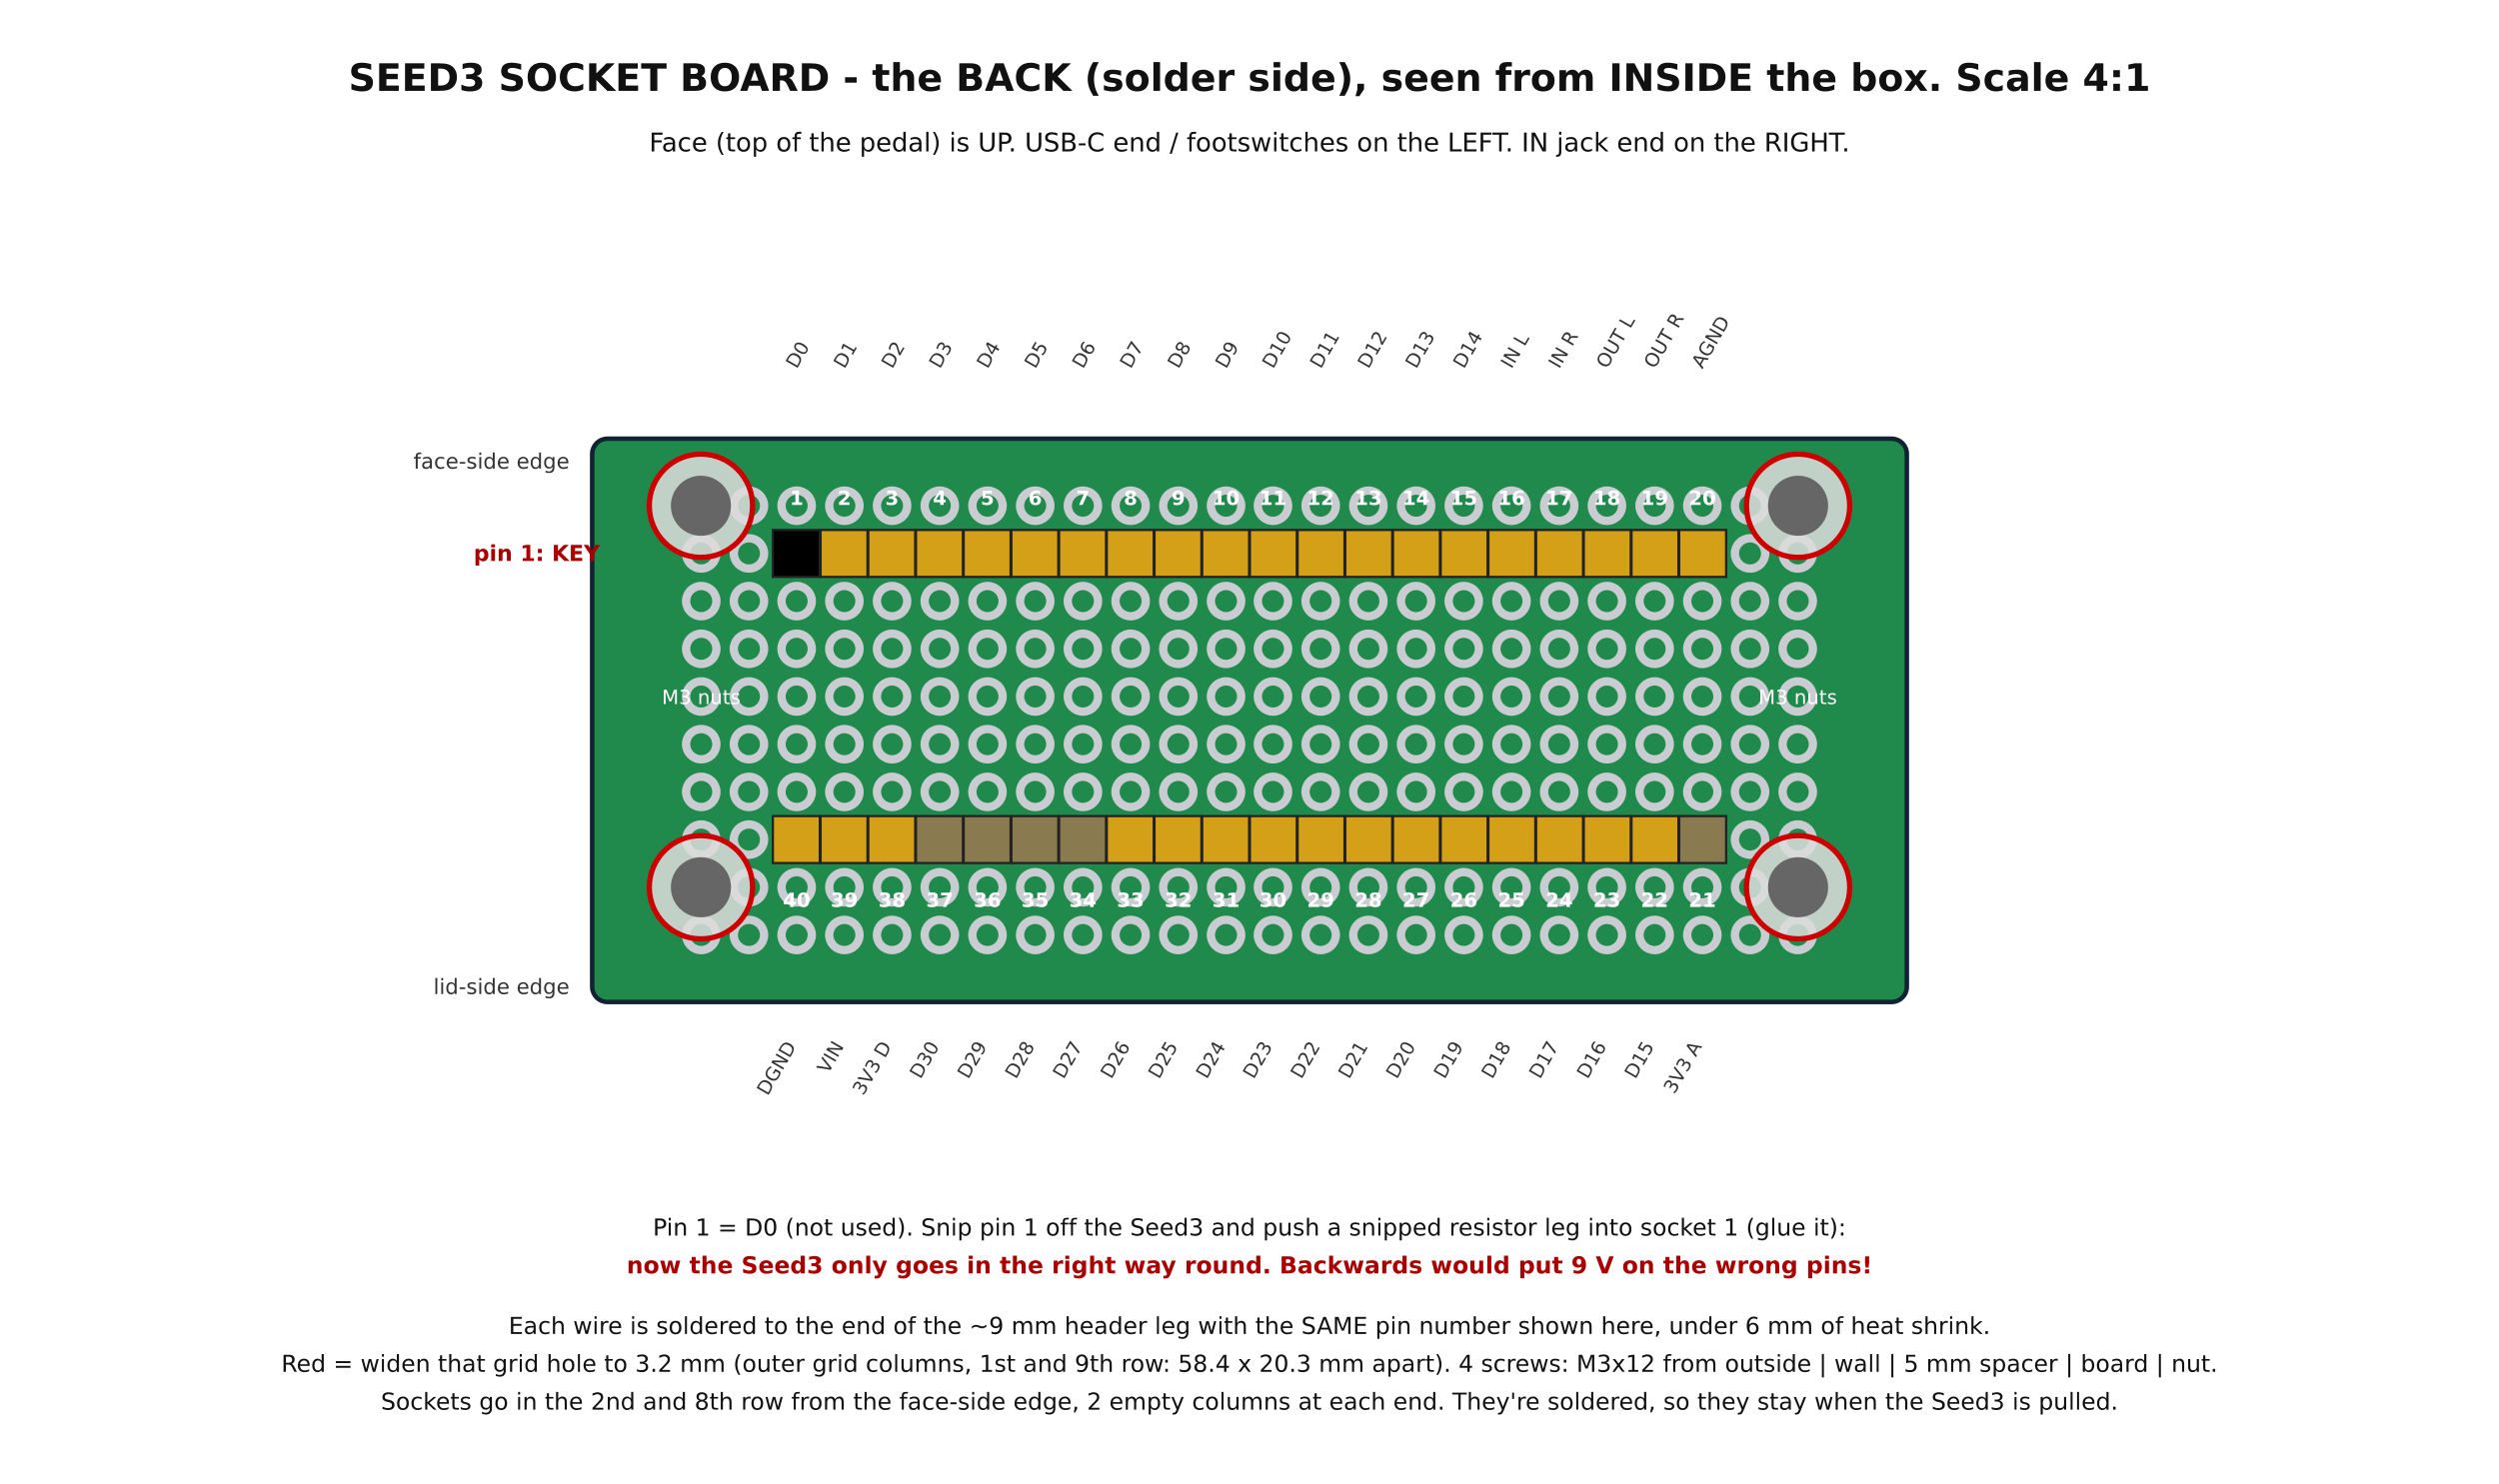
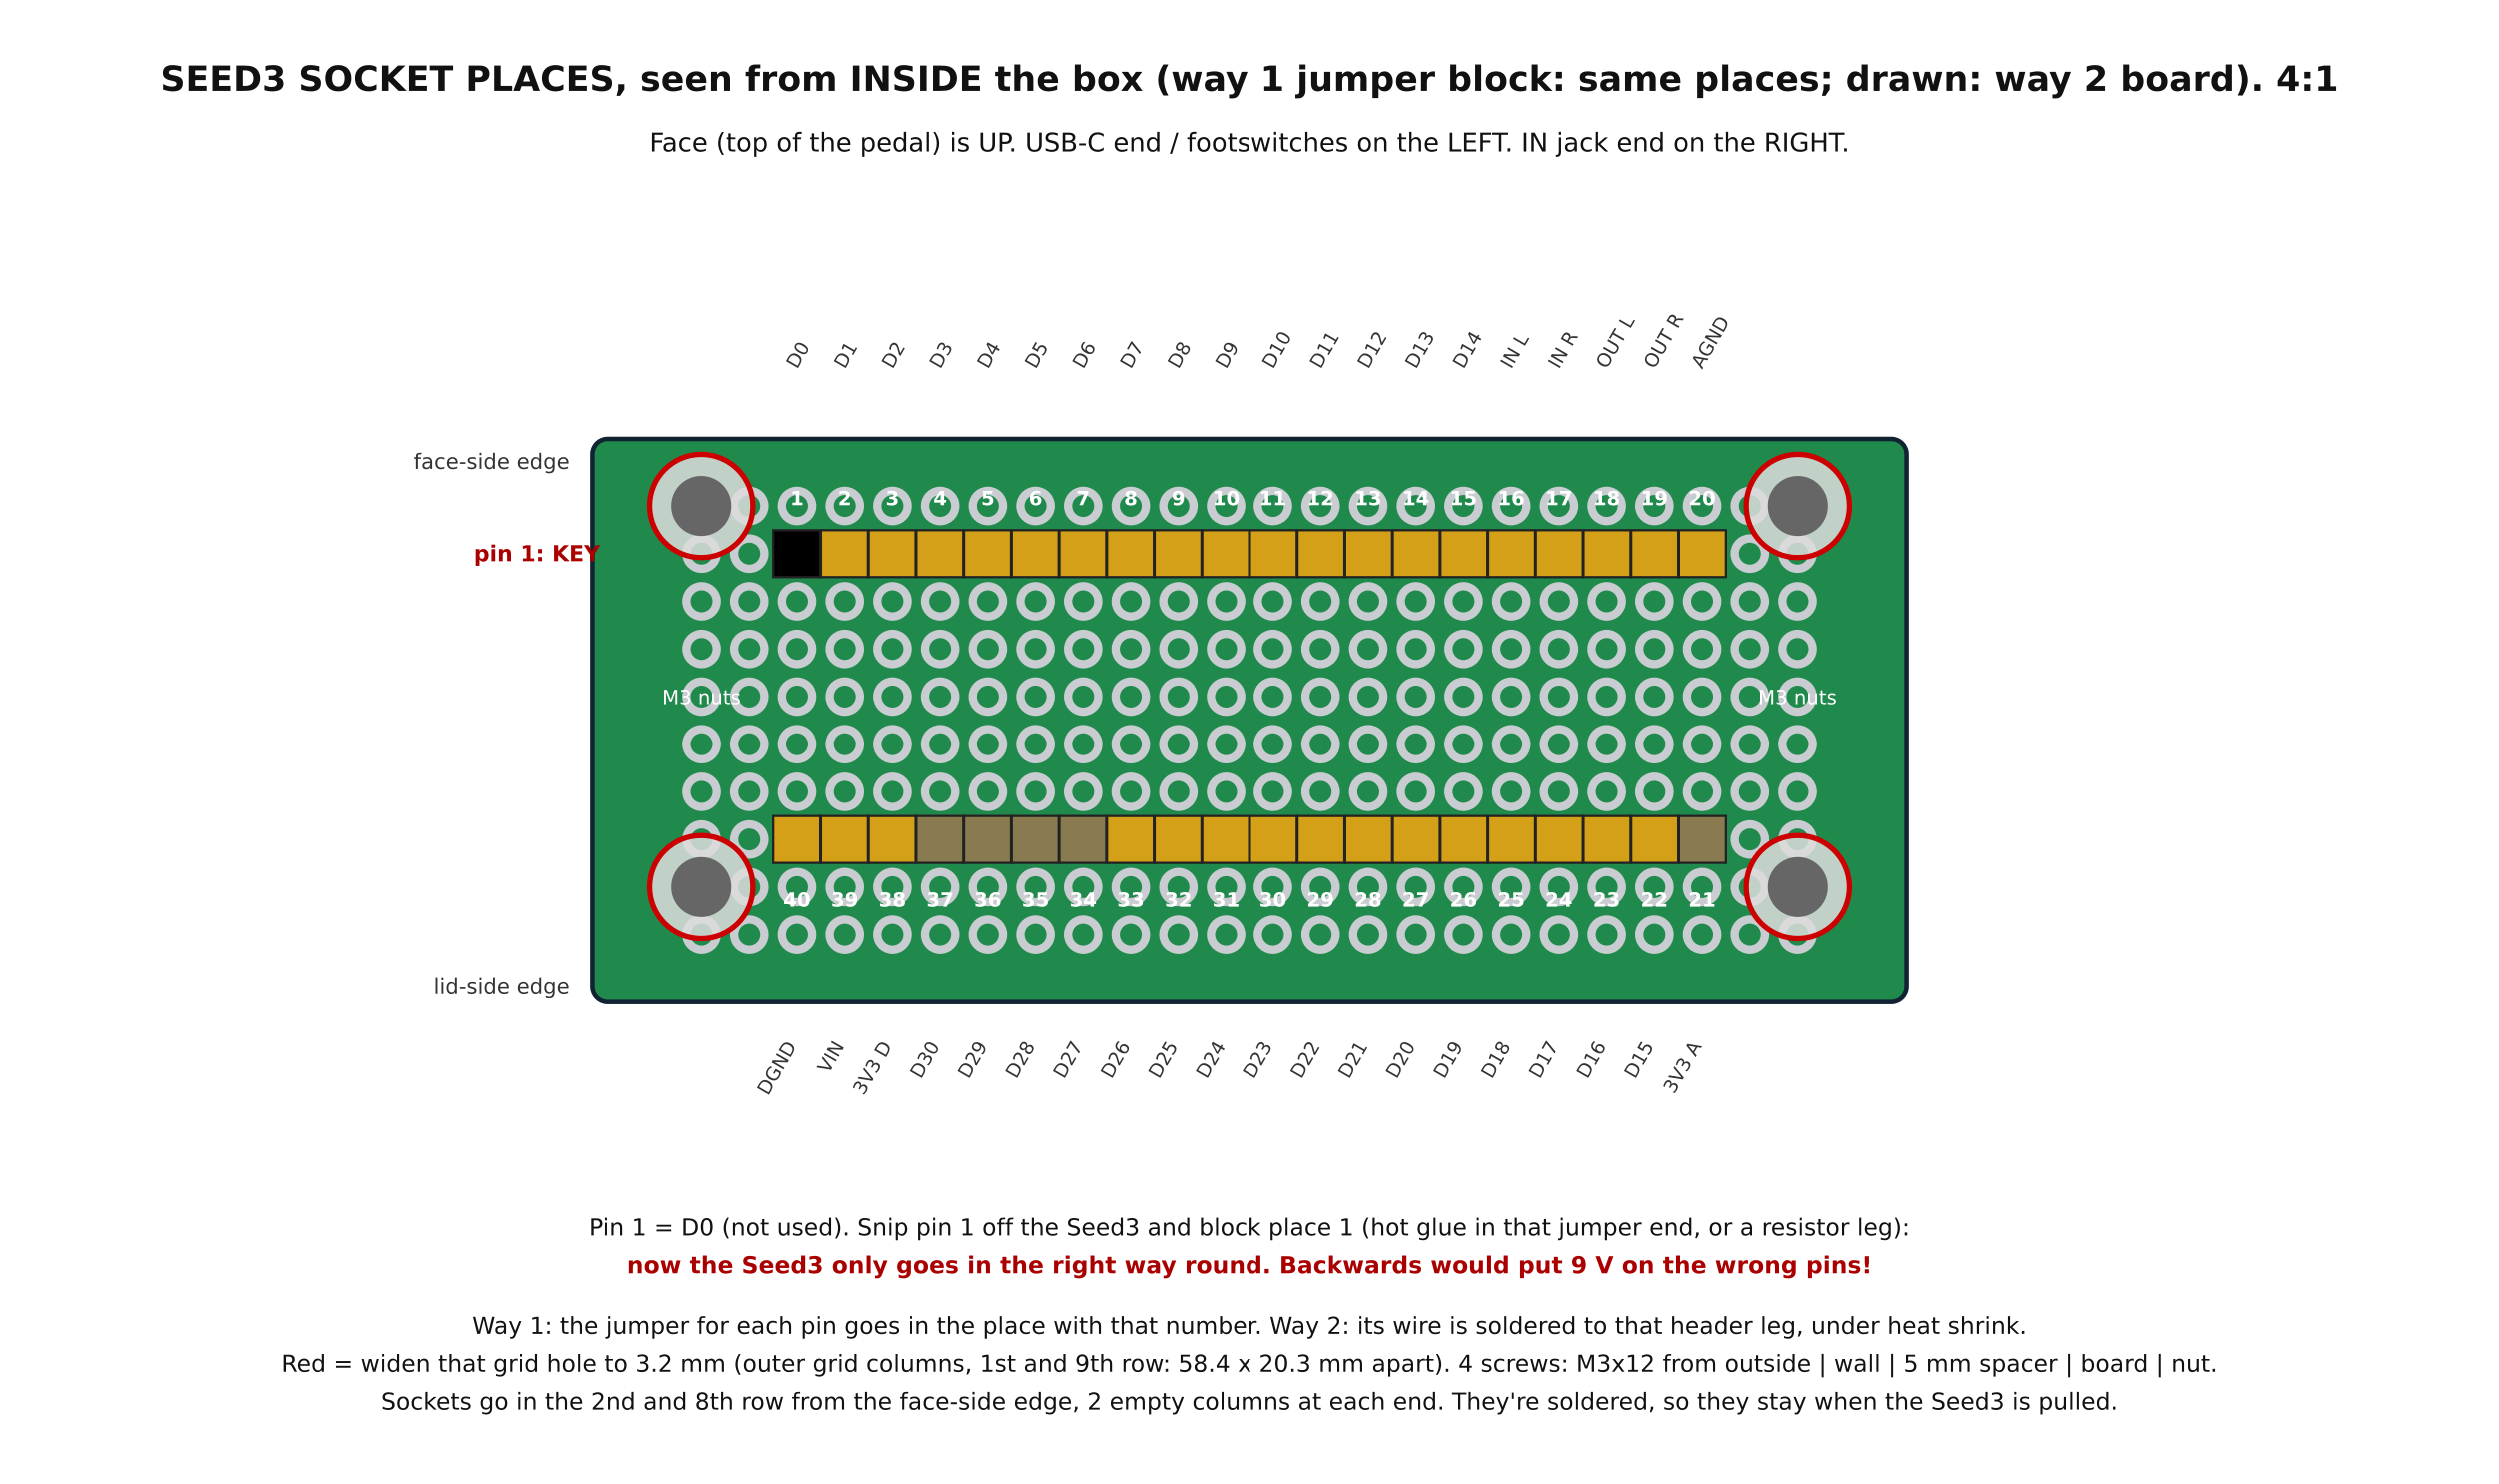
<svg xmlns="http://www.w3.org/2000/svg" width="330mm" height="196mm" viewBox="0 0 330 196">
  <rect width="330" height="196" fill="#fff" />
-   <text x="165.0" y="12.0" font-family="DejaVu Sans, sans-serif" font-size="5" text-anchor="middle" fill="#111" font-weight="bold">SEED3 SOCKET BOARD - the BACK (solder side), seen from INSIDE the box. Scale 4:1</text>
+   <text x="165.0" y="12.0" font-family="DejaVu Sans, sans-serif" font-size="4.6" text-anchor="middle" fill="#111" font-weight="bold">SEED3 SOCKET PLACES, seen from INSIDE the box (way 1 jumper block: same places; drawn: way 2 board). 4:1</text>
  <text x="165.0" y="20.0" font-family="DejaVu Sans, sans-serif" font-size="3.4" text-anchor="middle" fill="#111" font-weight="normal">Face (top of the pedal) is UP. USB-C end / footswitches on the LEFT. IN jack end on the RIGHT.</text>
  <rect x="78.2" y="57.95" width="173.6" height="74.4" rx="2" fill="#1f8a4c" stroke="#123" stroke-width="0.6" />
  <circle cx="92.6" cy="66.8" r="2.0" fill="none" stroke="#c9ccd0" stroke-width="1.1" />
  <circle cx="92.6" cy="73.1" r="2.0" fill="none" stroke="#c9ccd0" stroke-width="1.1" />
  <circle cx="92.6" cy="79.4" r="2.0" fill="none" stroke="#c9ccd0" stroke-width="1.1" />
  <circle cx="92.6" cy="85.7" r="2.0" fill="none" stroke="#c9ccd0" stroke-width="1.1" />
  <circle cx="92.6" cy="92.0" r="2.0" fill="none" stroke="#c9ccd0" stroke-width="1.1" />
  <circle cx="92.6" cy="98.3" r="2.0" fill="none" stroke="#c9ccd0" stroke-width="1.1" />
  <circle cx="92.6" cy="104.6" r="2.0" fill="none" stroke="#c9ccd0" stroke-width="1.1" />
  <circle cx="92.6" cy="110.9" r="2.0" fill="none" stroke="#c9ccd0" stroke-width="1.1" />
  <circle cx="92.6" cy="117.2" r="2.0" fill="none" stroke="#c9ccd0" stroke-width="1.1" />
  <circle cx="92.6" cy="123.5" r="2.0" fill="none" stroke="#c9ccd0" stroke-width="1.1" />
  <circle cx="98.9" cy="66.8" r="2.0" fill="none" stroke="#c9ccd0" stroke-width="1.1" />
  <circle cx="98.9" cy="73.1" r="2.0" fill="none" stroke="#c9ccd0" stroke-width="1.1" />
  <circle cx="98.9" cy="79.4" r="2.0" fill="none" stroke="#c9ccd0" stroke-width="1.1" />
  <circle cx="98.9" cy="85.7" r="2.0" fill="none" stroke="#c9ccd0" stroke-width="1.1" />
  <circle cx="98.9" cy="92.0" r="2.0" fill="none" stroke="#c9ccd0" stroke-width="1.1" />
  <circle cx="98.9" cy="98.3" r="2.0" fill="none" stroke="#c9ccd0" stroke-width="1.1" />
  <circle cx="98.9" cy="104.6" r="2.0" fill="none" stroke="#c9ccd0" stroke-width="1.1" />
  <circle cx="98.9" cy="110.9" r="2.0" fill="none" stroke="#c9ccd0" stroke-width="1.1" />
  <circle cx="98.9" cy="117.2" r="2.0" fill="none" stroke="#c9ccd0" stroke-width="1.1" />
  <circle cx="98.9" cy="123.5" r="2.0" fill="none" stroke="#c9ccd0" stroke-width="1.1" />
  <circle cx="105.2" cy="66.8" r="2.0" fill="none" stroke="#c9ccd0" stroke-width="1.1" />
  <circle cx="105.2" cy="73.1" r="2.0" fill="none" stroke="#c9ccd0" stroke-width="1.1" />
  <circle cx="105.2" cy="79.4" r="2.0" fill="none" stroke="#c9ccd0" stroke-width="1.1" />
  <circle cx="105.2" cy="85.7" r="2.0" fill="none" stroke="#c9ccd0" stroke-width="1.1" />
  <circle cx="105.2" cy="92.0" r="2.0" fill="none" stroke="#c9ccd0" stroke-width="1.1" />
  <circle cx="105.2" cy="98.3" r="2.0" fill="none" stroke="#c9ccd0" stroke-width="1.1" />
  <circle cx="105.2" cy="104.6" r="2.0" fill="none" stroke="#c9ccd0" stroke-width="1.1" />
  <circle cx="105.2" cy="110.9" r="2.0" fill="none" stroke="#c9ccd0" stroke-width="1.1" />
  <circle cx="105.2" cy="117.2" r="2.0" fill="none" stroke="#c9ccd0" stroke-width="1.1" />
  <circle cx="105.2" cy="123.5" r="2.0" fill="none" stroke="#c9ccd0" stroke-width="1.1" />
  <circle cx="111.5" cy="66.8" r="2.0" fill="none" stroke="#c9ccd0" stroke-width="1.1" />
  <circle cx="111.5" cy="73.1" r="2.0" fill="none" stroke="#c9ccd0" stroke-width="1.1" />
  <circle cx="111.5" cy="79.4" r="2.0" fill="none" stroke="#c9ccd0" stroke-width="1.1" />
  <circle cx="111.5" cy="85.7" r="2.0" fill="none" stroke="#c9ccd0" stroke-width="1.1" />
  <circle cx="111.5" cy="92.0" r="2.0" fill="none" stroke="#c9ccd0" stroke-width="1.1" />
  <circle cx="111.5" cy="98.3" r="2.0" fill="none" stroke="#c9ccd0" stroke-width="1.1" />
  <circle cx="111.5" cy="104.6" r="2.0" fill="none" stroke="#c9ccd0" stroke-width="1.1" />
  <circle cx="111.5" cy="110.9" r="2.0" fill="none" stroke="#c9ccd0" stroke-width="1.1" />
  <circle cx="111.5" cy="117.2" r="2.0" fill="none" stroke="#c9ccd0" stroke-width="1.1" />
  <circle cx="111.5" cy="123.5" r="2.0" fill="none" stroke="#c9ccd0" stroke-width="1.1" />
  <circle cx="117.8" cy="66.8" r="2.0" fill="none" stroke="#c9ccd0" stroke-width="1.1" />
  <circle cx="117.8" cy="73.1" r="2.0" fill="none" stroke="#c9ccd0" stroke-width="1.1" />
  <circle cx="117.8" cy="79.4" r="2.0" fill="none" stroke="#c9ccd0" stroke-width="1.1" />
  <circle cx="117.8" cy="85.7" r="2.0" fill="none" stroke="#c9ccd0" stroke-width="1.1" />
  <circle cx="117.8" cy="92.0" r="2.0" fill="none" stroke="#c9ccd0" stroke-width="1.1" />
  <circle cx="117.8" cy="98.3" r="2.0" fill="none" stroke="#c9ccd0" stroke-width="1.1" />
  <circle cx="117.8" cy="104.6" r="2.0" fill="none" stroke="#c9ccd0" stroke-width="1.1" />
  <circle cx="117.8" cy="110.9" r="2.0" fill="none" stroke="#c9ccd0" stroke-width="1.1" />
  <circle cx="117.8" cy="117.2" r="2.0" fill="none" stroke="#c9ccd0" stroke-width="1.1" />
  <circle cx="117.8" cy="123.5" r="2.0" fill="none" stroke="#c9ccd0" stroke-width="1.1" />
  <circle cx="124.1" cy="66.8" r="2.0" fill="none" stroke="#c9ccd0" stroke-width="1.1" />
  <circle cx="124.1" cy="73.1" r="2.0" fill="none" stroke="#c9ccd0" stroke-width="1.1" />
  <circle cx="124.1" cy="79.4" r="2.0" fill="none" stroke="#c9ccd0" stroke-width="1.1" />
  <circle cx="124.1" cy="85.7" r="2.0" fill="none" stroke="#c9ccd0" stroke-width="1.1" />
  <circle cx="124.1" cy="92.0" r="2.0" fill="none" stroke="#c9ccd0" stroke-width="1.1" />
  <circle cx="124.1" cy="98.3" r="2.0" fill="none" stroke="#c9ccd0" stroke-width="1.1" />
  <circle cx="124.1" cy="104.6" r="2.0" fill="none" stroke="#c9ccd0" stroke-width="1.1" />
  <circle cx="124.1" cy="110.9" r="2.0" fill="none" stroke="#c9ccd0" stroke-width="1.1" />
  <circle cx="124.1" cy="117.2" r="2.0" fill="none" stroke="#c9ccd0" stroke-width="1.1" />
  <circle cx="124.1" cy="123.5" r="2.0" fill="none" stroke="#c9ccd0" stroke-width="1.1" />
  <circle cx="130.4" cy="66.8" r="2.0" fill="none" stroke="#c9ccd0" stroke-width="1.1" />
  <circle cx="130.4" cy="73.1" r="2.0" fill="none" stroke="#c9ccd0" stroke-width="1.1" />
  <circle cx="130.4" cy="79.4" r="2.0" fill="none" stroke="#c9ccd0" stroke-width="1.1" />
  <circle cx="130.4" cy="85.7" r="2.0" fill="none" stroke="#c9ccd0" stroke-width="1.1" />
  <circle cx="130.4" cy="92.0" r="2.0" fill="none" stroke="#c9ccd0" stroke-width="1.1" />
  <circle cx="130.4" cy="98.3" r="2.0" fill="none" stroke="#c9ccd0" stroke-width="1.1" />
  <circle cx="130.4" cy="104.6" r="2.0" fill="none" stroke="#c9ccd0" stroke-width="1.1" />
  <circle cx="130.4" cy="110.9" r="2.0" fill="none" stroke="#c9ccd0" stroke-width="1.1" />
  <circle cx="130.4" cy="117.2" r="2.0" fill="none" stroke="#c9ccd0" stroke-width="1.1" />
  <circle cx="130.4" cy="123.5" r="2.0" fill="none" stroke="#c9ccd0" stroke-width="1.1" />
  <circle cx="136.7" cy="66.8" r="2.0" fill="none" stroke="#c9ccd0" stroke-width="1.1" />
  <circle cx="136.7" cy="73.1" r="2.0" fill="none" stroke="#c9ccd0" stroke-width="1.1" />
  <circle cx="136.7" cy="79.4" r="2.0" fill="none" stroke="#c9ccd0" stroke-width="1.1" />
  <circle cx="136.7" cy="85.7" r="2.0" fill="none" stroke="#c9ccd0" stroke-width="1.1" />
  <circle cx="136.7" cy="92.0" r="2.0" fill="none" stroke="#c9ccd0" stroke-width="1.1" />
  <circle cx="136.7" cy="98.3" r="2.0" fill="none" stroke="#c9ccd0" stroke-width="1.1" />
  <circle cx="136.7" cy="104.6" r="2.0" fill="none" stroke="#c9ccd0" stroke-width="1.1" />
  <circle cx="136.7" cy="110.9" r="2.0" fill="none" stroke="#c9ccd0" stroke-width="1.1" />
  <circle cx="136.7" cy="117.2" r="2.0" fill="none" stroke="#c9ccd0" stroke-width="1.1" />
  <circle cx="136.7" cy="123.5" r="2.0" fill="none" stroke="#c9ccd0" stroke-width="1.1" />
  <circle cx="143.0" cy="66.8" r="2.0" fill="none" stroke="#c9ccd0" stroke-width="1.1" />
  <circle cx="143.0" cy="73.1" r="2.0" fill="none" stroke="#c9ccd0" stroke-width="1.1" />
  <circle cx="143.0" cy="79.4" r="2.0" fill="none" stroke="#c9ccd0" stroke-width="1.1" />
  <circle cx="143.0" cy="85.7" r="2.0" fill="none" stroke="#c9ccd0" stroke-width="1.1" />
  <circle cx="143.0" cy="92.0" r="2.0" fill="none" stroke="#c9ccd0" stroke-width="1.1" />
  <circle cx="143.0" cy="98.3" r="2.0" fill="none" stroke="#c9ccd0" stroke-width="1.1" />
  <circle cx="143.0" cy="104.6" r="2.0" fill="none" stroke="#c9ccd0" stroke-width="1.1" />
  <circle cx="143.0" cy="110.9" r="2.0" fill="none" stroke="#c9ccd0" stroke-width="1.1" />
  <circle cx="143.0" cy="117.2" r="2.0" fill="none" stroke="#c9ccd0" stroke-width="1.1" />
  <circle cx="143.0" cy="123.5" r="2.0" fill="none" stroke="#c9ccd0" stroke-width="1.1" />
  <circle cx="149.3" cy="66.8" r="2.0" fill="none" stroke="#c9ccd0" stroke-width="1.1" />
  <circle cx="149.3" cy="73.1" r="2.0" fill="none" stroke="#c9ccd0" stroke-width="1.1" />
  <circle cx="149.3" cy="79.4" r="2.0" fill="none" stroke="#c9ccd0" stroke-width="1.1" />
  <circle cx="149.3" cy="85.7" r="2.0" fill="none" stroke="#c9ccd0" stroke-width="1.1" />
  <circle cx="149.3" cy="92.0" r="2.0" fill="none" stroke="#c9ccd0" stroke-width="1.1" />
  <circle cx="149.3" cy="98.3" r="2.0" fill="none" stroke="#c9ccd0" stroke-width="1.1" />
  <circle cx="149.3" cy="104.6" r="2.0" fill="none" stroke="#c9ccd0" stroke-width="1.1" />
  <circle cx="149.3" cy="110.9" r="2.0" fill="none" stroke="#c9ccd0" stroke-width="1.1" />
  <circle cx="149.3" cy="117.2" r="2.0" fill="none" stroke="#c9ccd0" stroke-width="1.1" />
  <circle cx="149.3" cy="123.5" r="2.0" fill="none" stroke="#c9ccd0" stroke-width="1.1" />
  <circle cx="155.6" cy="66.8" r="2.0" fill="none" stroke="#c9ccd0" stroke-width="1.1" />
  <circle cx="155.6" cy="73.1" r="2.0" fill="none" stroke="#c9ccd0" stroke-width="1.1" />
  <circle cx="155.6" cy="79.4" r="2.0" fill="none" stroke="#c9ccd0" stroke-width="1.1" />
  <circle cx="155.6" cy="85.7" r="2.0" fill="none" stroke="#c9ccd0" stroke-width="1.1" />
  <circle cx="155.6" cy="92.0" r="2.0" fill="none" stroke="#c9ccd0" stroke-width="1.1" />
  <circle cx="155.6" cy="98.3" r="2.0" fill="none" stroke="#c9ccd0" stroke-width="1.1" />
  <circle cx="155.6" cy="104.6" r="2.0" fill="none" stroke="#c9ccd0" stroke-width="1.1" />
  <circle cx="155.6" cy="110.9" r="2.0" fill="none" stroke="#c9ccd0" stroke-width="1.1" />
  <circle cx="155.6" cy="117.2" r="2.0" fill="none" stroke="#c9ccd0" stroke-width="1.1" />
  <circle cx="155.6" cy="123.5" r="2.0" fill="none" stroke="#c9ccd0" stroke-width="1.1" />
  <circle cx="161.9" cy="66.8" r="2.0" fill="none" stroke="#c9ccd0" stroke-width="1.1" />
  <circle cx="161.9" cy="73.1" r="2.0" fill="none" stroke="#c9ccd0" stroke-width="1.1" />
  <circle cx="161.9" cy="79.4" r="2.0" fill="none" stroke="#c9ccd0" stroke-width="1.1" />
  <circle cx="161.9" cy="85.7" r="2.0" fill="none" stroke="#c9ccd0" stroke-width="1.1" />
  <circle cx="161.9" cy="92.0" r="2.0" fill="none" stroke="#c9ccd0" stroke-width="1.1" />
  <circle cx="161.9" cy="98.3" r="2.0" fill="none" stroke="#c9ccd0" stroke-width="1.1" />
  <circle cx="161.9" cy="104.6" r="2.0" fill="none" stroke="#c9ccd0" stroke-width="1.1" />
  <circle cx="161.9" cy="110.9" r="2.0" fill="none" stroke="#c9ccd0" stroke-width="1.1" />
  <circle cx="161.9" cy="117.2" r="2.0" fill="none" stroke="#c9ccd0" stroke-width="1.1" />
  <circle cx="161.9" cy="123.5" r="2.0" fill="none" stroke="#c9ccd0" stroke-width="1.1" />
  <circle cx="168.1" cy="66.8" r="2.0" fill="none" stroke="#c9ccd0" stroke-width="1.1" />
  <circle cx="168.1" cy="73.1" r="2.0" fill="none" stroke="#c9ccd0" stroke-width="1.1" />
  <circle cx="168.1" cy="79.4" r="2.0" fill="none" stroke="#c9ccd0" stroke-width="1.1" />
  <circle cx="168.1" cy="85.7" r="2.0" fill="none" stroke="#c9ccd0" stroke-width="1.1" />
  <circle cx="168.1" cy="92.0" r="2.0" fill="none" stroke="#c9ccd0" stroke-width="1.1" />
  <circle cx="168.1" cy="98.3" r="2.0" fill="none" stroke="#c9ccd0" stroke-width="1.1" />
  <circle cx="168.1" cy="104.6" r="2.0" fill="none" stroke="#c9ccd0" stroke-width="1.1" />
  <circle cx="168.1" cy="110.9" r="2.0" fill="none" stroke="#c9ccd0" stroke-width="1.1" />
  <circle cx="168.1" cy="117.2" r="2.0" fill="none" stroke="#c9ccd0" stroke-width="1.1" />
  <circle cx="168.1" cy="123.5" r="2.0" fill="none" stroke="#c9ccd0" stroke-width="1.1" />
  <circle cx="174.4" cy="66.8" r="2.0" fill="none" stroke="#c9ccd0" stroke-width="1.1" />
  <circle cx="174.4" cy="73.1" r="2.0" fill="none" stroke="#c9ccd0" stroke-width="1.1" />
  <circle cx="174.4" cy="79.4" r="2.0" fill="none" stroke="#c9ccd0" stroke-width="1.1" />
  <circle cx="174.4" cy="85.7" r="2.0" fill="none" stroke="#c9ccd0" stroke-width="1.1" />
  <circle cx="174.4" cy="92.0" r="2.0" fill="none" stroke="#c9ccd0" stroke-width="1.1" />
  <circle cx="174.4" cy="98.3" r="2.0" fill="none" stroke="#c9ccd0" stroke-width="1.1" />
  <circle cx="174.4" cy="104.6" r="2.0" fill="none" stroke="#c9ccd0" stroke-width="1.1" />
  <circle cx="174.4" cy="110.9" r="2.0" fill="none" stroke="#c9ccd0" stroke-width="1.1" />
  <circle cx="174.4" cy="117.2" r="2.0" fill="none" stroke="#c9ccd0" stroke-width="1.1" />
  <circle cx="174.4" cy="123.5" r="2.0" fill="none" stroke="#c9ccd0" stroke-width="1.1" />
  <circle cx="180.7" cy="66.8" r="2.0" fill="none" stroke="#c9ccd0" stroke-width="1.1" />
  <circle cx="180.7" cy="73.1" r="2.0" fill="none" stroke="#c9ccd0" stroke-width="1.1" />
  <circle cx="180.7" cy="79.4" r="2.0" fill="none" stroke="#c9ccd0" stroke-width="1.1" />
  <circle cx="180.7" cy="85.7" r="2.0" fill="none" stroke="#c9ccd0" stroke-width="1.1" />
  <circle cx="180.7" cy="92.0" r="2.0" fill="none" stroke="#c9ccd0" stroke-width="1.1" />
  <circle cx="180.7" cy="98.3" r="2.0" fill="none" stroke="#c9ccd0" stroke-width="1.1" />
  <circle cx="180.7" cy="104.6" r="2.0" fill="none" stroke="#c9ccd0" stroke-width="1.1" />
  <circle cx="180.7" cy="110.9" r="2.0" fill="none" stroke="#c9ccd0" stroke-width="1.1" />
  <circle cx="180.7" cy="117.2" r="2.0" fill="none" stroke="#c9ccd0" stroke-width="1.1" />
  <circle cx="180.7" cy="123.5" r="2.0" fill="none" stroke="#c9ccd0" stroke-width="1.1" />
  <circle cx="187.0" cy="66.8" r="2.0" fill="none" stroke="#c9ccd0" stroke-width="1.1" />
  <circle cx="187.0" cy="73.1" r="2.0" fill="none" stroke="#c9ccd0" stroke-width="1.1" />
  <circle cx="187.0" cy="79.4" r="2.0" fill="none" stroke="#c9ccd0" stroke-width="1.1" />
  <circle cx="187.0" cy="85.7" r="2.0" fill="none" stroke="#c9ccd0" stroke-width="1.1" />
  <circle cx="187.0" cy="92.0" r="2.0" fill="none" stroke="#c9ccd0" stroke-width="1.1" />
  <circle cx="187.0" cy="98.3" r="2.0" fill="none" stroke="#c9ccd0" stroke-width="1.1" />
  <circle cx="187.0" cy="104.6" r="2.0" fill="none" stroke="#c9ccd0" stroke-width="1.1" />
  <circle cx="187.0" cy="110.9" r="2.0" fill="none" stroke="#c9ccd0" stroke-width="1.1" />
  <circle cx="187.0" cy="117.2" r="2.0" fill="none" stroke="#c9ccd0" stroke-width="1.1" />
  <circle cx="187.0" cy="123.5" r="2.0" fill="none" stroke="#c9ccd0" stroke-width="1.1" />
  <circle cx="193.3" cy="66.8" r="2.0" fill="none" stroke="#c9ccd0" stroke-width="1.1" />
  <circle cx="193.3" cy="73.1" r="2.0" fill="none" stroke="#c9ccd0" stroke-width="1.1" />
  <circle cx="193.3" cy="79.4" r="2.0" fill="none" stroke="#c9ccd0" stroke-width="1.1" />
  <circle cx="193.3" cy="85.7" r="2.0" fill="none" stroke="#c9ccd0" stroke-width="1.1" />
  <circle cx="193.3" cy="92.0" r="2.0" fill="none" stroke="#c9ccd0" stroke-width="1.1" />
  <circle cx="193.3" cy="98.3" r="2.0" fill="none" stroke="#c9ccd0" stroke-width="1.1" />
  <circle cx="193.3" cy="104.6" r="2.0" fill="none" stroke="#c9ccd0" stroke-width="1.1" />
  <circle cx="193.3" cy="110.9" r="2.0" fill="none" stroke="#c9ccd0" stroke-width="1.1" />
  <circle cx="193.3" cy="117.2" r="2.0" fill="none" stroke="#c9ccd0" stroke-width="1.1" />
  <circle cx="193.3" cy="123.5" r="2.0" fill="none" stroke="#c9ccd0" stroke-width="1.1" />
  <circle cx="199.6" cy="66.8" r="2.0" fill="none" stroke="#c9ccd0" stroke-width="1.1" />
  <circle cx="199.6" cy="73.1" r="2.0" fill="none" stroke="#c9ccd0" stroke-width="1.1" />
  <circle cx="199.6" cy="79.4" r="2.0" fill="none" stroke="#c9ccd0" stroke-width="1.1" />
  <circle cx="199.6" cy="85.7" r="2.0" fill="none" stroke="#c9ccd0" stroke-width="1.1" />
  <circle cx="199.6" cy="92.0" r="2.0" fill="none" stroke="#c9ccd0" stroke-width="1.1" />
  <circle cx="199.6" cy="98.3" r="2.0" fill="none" stroke="#c9ccd0" stroke-width="1.1" />
  <circle cx="199.6" cy="104.6" r="2.0" fill="none" stroke="#c9ccd0" stroke-width="1.1" />
  <circle cx="199.6" cy="110.9" r="2.0" fill="none" stroke="#c9ccd0" stroke-width="1.1" />
  <circle cx="199.6" cy="117.2" r="2.0" fill="none" stroke="#c9ccd0" stroke-width="1.1" />
  <circle cx="199.6" cy="123.5" r="2.0" fill="none" stroke="#c9ccd0" stroke-width="1.1" />
  <circle cx="205.9" cy="66.8" r="2.0" fill="none" stroke="#c9ccd0" stroke-width="1.1" />
  <circle cx="205.9" cy="73.1" r="2.0" fill="none" stroke="#c9ccd0" stroke-width="1.1" />
  <circle cx="205.9" cy="79.4" r="2.0" fill="none" stroke="#c9ccd0" stroke-width="1.1" />
  <circle cx="205.9" cy="85.7" r="2.0" fill="none" stroke="#c9ccd0" stroke-width="1.1" />
  <circle cx="205.9" cy="92.0" r="2.0" fill="none" stroke="#c9ccd0" stroke-width="1.1" />
  <circle cx="205.9" cy="98.3" r="2.0" fill="none" stroke="#c9ccd0" stroke-width="1.1" />
  <circle cx="205.9" cy="104.6" r="2.0" fill="none" stroke="#c9ccd0" stroke-width="1.1" />
  <circle cx="205.9" cy="110.9" r="2.0" fill="none" stroke="#c9ccd0" stroke-width="1.1" />
  <circle cx="205.9" cy="117.2" r="2.0" fill="none" stroke="#c9ccd0" stroke-width="1.1" />
  <circle cx="205.9" cy="123.5" r="2.0" fill="none" stroke="#c9ccd0" stroke-width="1.1" />
  <circle cx="212.2" cy="66.8" r="2.0" fill="none" stroke="#c9ccd0" stroke-width="1.1" />
  <circle cx="212.2" cy="73.1" r="2.0" fill="none" stroke="#c9ccd0" stroke-width="1.1" />
  <circle cx="212.2" cy="79.4" r="2.0" fill="none" stroke="#c9ccd0" stroke-width="1.1" />
  <circle cx="212.2" cy="85.7" r="2.0" fill="none" stroke="#c9ccd0" stroke-width="1.1" />
  <circle cx="212.2" cy="92.0" r="2.0" fill="none" stroke="#c9ccd0" stroke-width="1.1" />
  <circle cx="212.2" cy="98.3" r="2.0" fill="none" stroke="#c9ccd0" stroke-width="1.1" />
  <circle cx="212.2" cy="104.6" r="2.0" fill="none" stroke="#c9ccd0" stroke-width="1.1" />
  <circle cx="212.2" cy="110.9" r="2.0" fill="none" stroke="#c9ccd0" stroke-width="1.1" />
  <circle cx="212.2" cy="117.2" r="2.0" fill="none" stroke="#c9ccd0" stroke-width="1.1" />
  <circle cx="212.2" cy="123.5" r="2.0" fill="none" stroke="#c9ccd0" stroke-width="1.1" />
  <circle cx="218.5" cy="66.8" r="2.0" fill="none" stroke="#c9ccd0" stroke-width="1.1" />
  <circle cx="218.5" cy="73.1" r="2.0" fill="none" stroke="#c9ccd0" stroke-width="1.1" />
  <circle cx="218.5" cy="79.4" r="2.0" fill="none" stroke="#c9ccd0" stroke-width="1.1" />
  <circle cx="218.5" cy="85.7" r="2.0" fill="none" stroke="#c9ccd0" stroke-width="1.1" />
  <circle cx="218.5" cy="92.0" r="2.0" fill="none" stroke="#c9ccd0" stroke-width="1.1" />
  <circle cx="218.5" cy="98.3" r="2.0" fill="none" stroke="#c9ccd0" stroke-width="1.1" />
  <circle cx="218.5" cy="104.6" r="2.0" fill="none" stroke="#c9ccd0" stroke-width="1.1" />
  <circle cx="218.5" cy="110.9" r="2.0" fill="none" stroke="#c9ccd0" stroke-width="1.1" />
  <circle cx="218.5" cy="117.2" r="2.0" fill="none" stroke="#c9ccd0" stroke-width="1.1" />
  <circle cx="218.5" cy="123.5" r="2.0" fill="none" stroke="#c9ccd0" stroke-width="1.1" />
  <circle cx="224.8" cy="66.8" r="2.0" fill="none" stroke="#c9ccd0" stroke-width="1.1" />
  <circle cx="224.8" cy="73.1" r="2.0" fill="none" stroke="#c9ccd0" stroke-width="1.1" />
  <circle cx="224.8" cy="79.4" r="2.0" fill="none" stroke="#c9ccd0" stroke-width="1.1" />
  <circle cx="224.8" cy="85.7" r="2.0" fill="none" stroke="#c9ccd0" stroke-width="1.1" />
  <circle cx="224.8" cy="92.0" r="2.0" fill="none" stroke="#c9ccd0" stroke-width="1.1" />
  <circle cx="224.8" cy="98.3" r="2.0" fill="none" stroke="#c9ccd0" stroke-width="1.1" />
  <circle cx="224.8" cy="104.6" r="2.0" fill="none" stroke="#c9ccd0" stroke-width="1.1" />
  <circle cx="224.8" cy="110.9" r="2.0" fill="none" stroke="#c9ccd0" stroke-width="1.1" />
  <circle cx="224.8" cy="117.2" r="2.0" fill="none" stroke="#c9ccd0" stroke-width="1.1" />
  <circle cx="224.8" cy="123.5" r="2.0" fill="none" stroke="#c9ccd0" stroke-width="1.1" />
  <circle cx="231.1" cy="66.8" r="2.0" fill="none" stroke="#c9ccd0" stroke-width="1.1" />
  <circle cx="231.1" cy="73.1" r="2.0" fill="none" stroke="#c9ccd0" stroke-width="1.1" />
  <circle cx="231.1" cy="79.4" r="2.0" fill="none" stroke="#c9ccd0" stroke-width="1.1" />
  <circle cx="231.1" cy="85.7" r="2.0" fill="none" stroke="#c9ccd0" stroke-width="1.1" />
  <circle cx="231.1" cy="92.0" r="2.0" fill="none" stroke="#c9ccd0" stroke-width="1.1" />
  <circle cx="231.1" cy="98.3" r="2.0" fill="none" stroke="#c9ccd0" stroke-width="1.1" />
  <circle cx="231.1" cy="104.6" r="2.0" fill="none" stroke="#c9ccd0" stroke-width="1.1" />
  <circle cx="231.1" cy="110.9" r="2.0" fill="none" stroke="#c9ccd0" stroke-width="1.1" />
  <circle cx="231.1" cy="117.2" r="2.0" fill="none" stroke="#c9ccd0" stroke-width="1.1" />
  <circle cx="231.1" cy="123.5" r="2.0" fill="none" stroke="#c9ccd0" stroke-width="1.1" />
  <circle cx="237.4" cy="66.8" r="2.0" fill="none" stroke="#c9ccd0" stroke-width="1.1" />
  <circle cx="237.4" cy="73.1" r="2.0" fill="none" stroke="#c9ccd0" stroke-width="1.1" />
  <circle cx="237.4" cy="79.4" r="2.0" fill="none" stroke="#c9ccd0" stroke-width="1.1" />
  <circle cx="237.4" cy="85.7" r="2.0" fill="none" stroke="#c9ccd0" stroke-width="1.1" />
  <circle cx="237.4" cy="92.0" r="2.0" fill="none" stroke="#c9ccd0" stroke-width="1.1" />
  <circle cx="237.4" cy="98.3" r="2.0" fill="none" stroke="#c9ccd0" stroke-width="1.1" />
  <circle cx="237.4" cy="104.6" r="2.0" fill="none" stroke="#c9ccd0" stroke-width="1.1" />
  <circle cx="237.4" cy="110.9" r="2.0" fill="none" stroke="#c9ccd0" stroke-width="1.1" />
  <circle cx="237.4" cy="117.2" r="2.0" fill="none" stroke="#c9ccd0" stroke-width="1.1" />
  <circle cx="237.4" cy="123.5" r="2.0" fill="none" stroke="#c9ccd0" stroke-width="1.1" />
  <text x="75.2" y="61.9" font-family="DejaVu Sans, sans-serif" font-size="2.8" text-anchor="end" fill="#333" font-weight="normal">face-side edge</text>
  <text x="75.2" y="131.3" font-family="DejaVu Sans, sans-serif" font-size="2.8" text-anchor="end" fill="#333" font-weight="normal">lid-side edge</text>
  <circle cx="92.559" cy="66.803" r="6.82" fill="#ddd" fill-opacity="0.85" stroke="#c00" stroke-width="0.7" />
  <circle cx="92.559" cy="66.803" r="3.968" fill="#666" />
  <circle cx="92.559" cy="117.197" r="6.82" fill="#ddd" fill-opacity="0.85" stroke="#c00" stroke-width="0.7" />
  <circle cx="92.559" cy="117.197" r="3.968" fill="#666" />
  <text x="92.6" y="93.0" font-family="DejaVu Sans, sans-serif" font-size="2.6" text-anchor="middle" fill="#fff" font-weight="normal">M3 nuts</text>
  <circle cx="237.441" cy="66.803" r="6.82" fill="#ddd" fill-opacity="0.85" stroke="#c00" stroke-width="0.7" />
  <circle cx="237.441" cy="66.803" r="3.968" fill="#666" />
  <circle cx="237.441" cy="117.197" r="6.82" fill="#ddd" fill-opacity="0.85" stroke="#c00" stroke-width="0.7" />
  <circle cx="237.441" cy="117.197" r="3.968" fill="#666" />
  <text x="237.4" y="93.0" font-family="DejaVu Sans, sans-serif" font-size="2.6" text-anchor="middle" fill="#fff" font-weight="normal">M3 nuts</text>
  <rect x="102.058" y="70.002" width="6.2" height="6.2" fill="#000" stroke="#222" stroke-width="0.3" />
  <text x="105.2" y="66.7" font-family="DejaVu Sans, sans-serif" font-size="2.6" text-anchor="middle" fill="#fff" font-weight="bold">1</text>
  <text x="105.2" y="48.8" font-family="DejaVu Sans, sans-serif" font-size="2.5" fill="#333" text-anchor="start" transform="rotate(-60 105.2 48.8)">D0</text>
  <rect x="108.357" y="70.002" width="6.2" height="6.2" fill="#d4a017" stroke="#222" stroke-width="0.3" />
  <text x="111.5" y="66.7" font-family="DejaVu Sans, sans-serif" font-size="2.6" text-anchor="middle" fill="#fff" font-weight="bold">2</text>
  <text x="111.5" y="48.8" font-family="DejaVu Sans, sans-serif" font-size="2.5" fill="#333" text-anchor="start" transform="rotate(-60 111.5 48.8)">D1</text>
  <rect x="114.656" y="70.002" width="6.2" height="6.2" fill="#d4a017" stroke="#222" stroke-width="0.3" />
  <text x="117.8" y="66.7" font-family="DejaVu Sans, sans-serif" font-size="2.6" text-anchor="middle" fill="#fff" font-weight="bold">3</text>
  <text x="117.8" y="48.8" font-family="DejaVu Sans, sans-serif" font-size="2.5" fill="#333" text-anchor="start" transform="rotate(-60 117.8 48.8)">D2</text>
  <rect x="120.955" y="70.002" width="6.2" height="6.2" fill="#d4a017" stroke="#222" stroke-width="0.3" />
  <text x="124.1" y="66.7" font-family="DejaVu Sans, sans-serif" font-size="2.6" text-anchor="middle" fill="#fff" font-weight="bold">4</text>
  <text x="124.1" y="48.8" font-family="DejaVu Sans, sans-serif" font-size="2.5" fill="#333" text-anchor="start" transform="rotate(-60 124.1 48.8)">D3</text>
  <rect x="127.254" y="70.002" width="6.2" height="6.2" fill="#d4a017" stroke="#222" stroke-width="0.3" />
  <text x="130.4" y="66.7" font-family="DejaVu Sans, sans-serif" font-size="2.6" text-anchor="middle" fill="#fff" font-weight="bold">5</text>
  <text x="130.4" y="48.8" font-family="DejaVu Sans, sans-serif" font-size="2.5" fill="#333" text-anchor="start" transform="rotate(-60 130.4 48.8)">D4</text>
  <rect x="133.554" y="70.002" width="6.2" height="6.2" fill="#d4a017" stroke="#222" stroke-width="0.3" />
  <text x="136.7" y="66.7" font-family="DejaVu Sans, sans-serif" font-size="2.6" text-anchor="middle" fill="#fff" font-weight="bold">6</text>
  <text x="136.7" y="48.8" font-family="DejaVu Sans, sans-serif" font-size="2.5" fill="#333" text-anchor="start" transform="rotate(-60 136.7 48.8)">D5</text>
  <rect x="139.853" y="70.002" width="6.2" height="6.2" fill="#d4a017" stroke="#222" stroke-width="0.3" />
  <text x="143.0" y="66.7" font-family="DejaVu Sans, sans-serif" font-size="2.6" text-anchor="middle" fill="#fff" font-weight="bold">7</text>
  <text x="143.0" y="48.8" font-family="DejaVu Sans, sans-serif" font-size="2.5" fill="#333" text-anchor="start" transform="rotate(-60 143.0 48.8)">D6</text>
  <rect x="146.152" y="70.002" width="6.2" height="6.2" fill="#d4a017" stroke="#222" stroke-width="0.3" />
  <text x="149.3" y="66.7" font-family="DejaVu Sans, sans-serif" font-size="2.6" text-anchor="middle" fill="#fff" font-weight="bold">8</text>
  <text x="149.3" y="48.8" font-family="DejaVu Sans, sans-serif" font-size="2.5" fill="#333" text-anchor="start" transform="rotate(-60 149.3 48.8)">D7</text>
  <rect x="152.451" y="70.002" width="6.2" height="6.2" fill="#d4a017" stroke="#222" stroke-width="0.3" />
  <text x="155.6" y="66.7" font-family="DejaVu Sans, sans-serif" font-size="2.6" text-anchor="middle" fill="#fff" font-weight="bold">9</text>
  <text x="155.6" y="48.8" font-family="DejaVu Sans, sans-serif" font-size="2.5" fill="#333" text-anchor="start" transform="rotate(-60 155.6 48.8)">D8</text>
  <rect x="158.75" y="70.002" width="6.2" height="6.2" fill="#d4a017" stroke="#222" stroke-width="0.3" />
  <text x="161.9" y="66.7" font-family="DejaVu Sans, sans-serif" font-size="2.6" text-anchor="middle" fill="#fff" font-weight="bold">10</text>
  <text x="161.9" y="48.8" font-family="DejaVu Sans, sans-serif" font-size="2.5" fill="#333" text-anchor="start" transform="rotate(-60 161.9 48.8)">D9</text>
  <rect x="165.05" y="70.002" width="6.2" height="6.2" fill="#d4a017" stroke="#222" stroke-width="0.3" />
  <text x="168.1" y="66.7" font-family="DejaVu Sans, sans-serif" font-size="2.6" text-anchor="middle" fill="#fff" font-weight="bold">11</text>
  <text x="168.1" y="48.8" font-family="DejaVu Sans, sans-serif" font-size="2.5" fill="#333" text-anchor="start" transform="rotate(-60 168.1 48.8)">D10</text>
  <rect x="171.349" y="70.002" width="6.2" height="6.2" fill="#d4a017" stroke="#222" stroke-width="0.3" />
  <text x="174.4" y="66.7" font-family="DejaVu Sans, sans-serif" font-size="2.6" text-anchor="middle" fill="#fff" font-weight="bold">12</text>
  <text x="174.4" y="48.8" font-family="DejaVu Sans, sans-serif" font-size="2.5" fill="#333" text-anchor="start" transform="rotate(-60 174.4 48.8)">D11</text>
  <rect x="177.648" y="70.002" width="6.2" height="6.2" fill="#d4a017" stroke="#222" stroke-width="0.3" />
  <text x="180.7" y="66.7" font-family="DejaVu Sans, sans-serif" font-size="2.6" text-anchor="middle" fill="#fff" font-weight="bold">13</text>
  <text x="180.7" y="48.8" font-family="DejaVu Sans, sans-serif" font-size="2.5" fill="#333" text-anchor="start" transform="rotate(-60 180.7 48.8)">D12</text>
  <rect x="183.947" y="70.002" width="6.2" height="6.2" fill="#d4a017" stroke="#222" stroke-width="0.3" />
  <text x="187.0" y="66.7" font-family="DejaVu Sans, sans-serif" font-size="2.6" text-anchor="middle" fill="#fff" font-weight="bold">14</text>
  <text x="187.0" y="48.8" font-family="DejaVu Sans, sans-serif" font-size="2.5" fill="#333" text-anchor="start" transform="rotate(-60 187.0 48.8)">D13</text>
  <rect x="190.246" y="70.002" width="6.2" height="6.2" fill="#d4a017" stroke="#222" stroke-width="0.3" />
  <text x="193.3" y="66.7" font-family="DejaVu Sans, sans-serif" font-size="2.6" text-anchor="middle" fill="#fff" font-weight="bold">15</text>
  <text x="193.3" y="48.8" font-family="DejaVu Sans, sans-serif" font-size="2.5" fill="#333" text-anchor="start" transform="rotate(-60 193.3 48.8)">D14</text>
  <rect x="196.546" y="70.002" width="6.2" height="6.2" fill="#d4a017" stroke="#222" stroke-width="0.3" />
  <text x="199.6" y="66.7" font-family="DejaVu Sans, sans-serif" font-size="2.6" text-anchor="middle" fill="#fff" font-weight="bold">16</text>
  <text x="199.6" y="48.8" font-family="DejaVu Sans, sans-serif" font-size="2.5" fill="#333" text-anchor="start" transform="rotate(-60 199.6 48.8)">IN L</text>
  <rect x="202.845" y="70.002" width="6.2" height="6.2" fill="#d4a017" stroke="#222" stroke-width="0.3" />
  <text x="205.9" y="66.7" font-family="DejaVu Sans, sans-serif" font-size="2.6" text-anchor="middle" fill="#fff" font-weight="bold">17</text>
  <text x="205.9" y="48.8" font-family="DejaVu Sans, sans-serif" font-size="2.5" fill="#333" text-anchor="start" transform="rotate(-60 205.9 48.8)">IN R</text>
  <rect x="209.144" y="70.002" width="6.2" height="6.2" fill="#d4a017" stroke="#222" stroke-width="0.3" />
  <text x="212.2" y="66.7" font-family="DejaVu Sans, sans-serif" font-size="2.6" text-anchor="middle" fill="#fff" font-weight="bold">18</text>
  <text x="212.2" y="48.8" font-family="DejaVu Sans, sans-serif" font-size="2.5" fill="#333" text-anchor="start" transform="rotate(-60 212.2 48.8)">OUT L</text>
  <rect x="215.443" y="70.002" width="6.2" height="6.2" fill="#d4a017" stroke="#222" stroke-width="0.3" />
  <text x="218.5" y="66.7" font-family="DejaVu Sans, sans-serif" font-size="2.6" text-anchor="middle" fill="#fff" font-weight="bold">19</text>
  <text x="218.5" y="48.8" font-family="DejaVu Sans, sans-serif" font-size="2.5" fill="#333" text-anchor="start" transform="rotate(-60 218.5 48.8)">OUT R</text>
  <rect x="221.742" y="70.002" width="6.2" height="6.2" fill="#d4a017" stroke="#222" stroke-width="0.3" />
  <text x="224.8" y="66.7" font-family="DejaVu Sans, sans-serif" font-size="2.6" text-anchor="middle" fill="#fff" font-weight="bold">20</text>
  <text x="224.8" y="48.8" font-family="DejaVu Sans, sans-serif" font-size="2.5" fill="#333" text-anchor="start" transform="rotate(-60 224.8 48.8)">AGND</text>
  <rect x="221.742" y="107.798" width="6.2" height="6.2" fill="#8a7a50" stroke="#222" stroke-width="0.3" />
  <text x="224.8" y="119.8" font-family="DejaVu Sans, sans-serif" font-size="2.6" text-anchor="middle" fill="#fff" font-weight="bold">21</text>
  <text x="224.8" y="138.2" font-family="DejaVu Sans, sans-serif" font-size="2.5" fill="#333" text-anchor="end" transform="rotate(-60 224.8 138.2)">3V3 A</text>
  <rect x="215.443" y="107.798" width="6.2" height="6.2" fill="#d4a017" stroke="#222" stroke-width="0.3" />
  <text x="218.5" y="119.8" font-family="DejaVu Sans, sans-serif" font-size="2.6" text-anchor="middle" fill="#fff" font-weight="bold">22</text>
  <text x="218.5" y="138.2" font-family="DejaVu Sans, sans-serif" font-size="2.5" fill="#333" text-anchor="end" transform="rotate(-60 218.5 138.2)">D15</text>
  <rect x="209.144" y="107.798" width="6.2" height="6.2" fill="#d4a017" stroke="#222" stroke-width="0.3" />
  <text x="212.2" y="119.8" font-family="DejaVu Sans, sans-serif" font-size="2.6" text-anchor="middle" fill="#fff" font-weight="bold">23</text>
  <text x="212.2" y="138.2" font-family="DejaVu Sans, sans-serif" font-size="2.5" fill="#333" text-anchor="end" transform="rotate(-60 212.2 138.2)">D16</text>
  <rect x="202.845" y="107.798" width="6.2" height="6.2" fill="#d4a017" stroke="#222" stroke-width="0.3" />
  <text x="205.9" y="119.8" font-family="DejaVu Sans, sans-serif" font-size="2.6" text-anchor="middle" fill="#fff" font-weight="bold">24</text>
  <text x="205.9" y="138.2" font-family="DejaVu Sans, sans-serif" font-size="2.5" fill="#333" text-anchor="end" transform="rotate(-60 205.9 138.2)">D17</text>
  <rect x="196.546" y="107.798" width="6.2" height="6.2" fill="#d4a017" stroke="#222" stroke-width="0.3" />
  <text x="199.6" y="119.8" font-family="DejaVu Sans, sans-serif" font-size="2.6" text-anchor="middle" fill="#fff" font-weight="bold">25</text>
  <text x="199.6" y="138.2" font-family="DejaVu Sans, sans-serif" font-size="2.5" fill="#333" text-anchor="end" transform="rotate(-60 199.6 138.2)">D18</text>
  <rect x="190.246" y="107.798" width="6.2" height="6.2" fill="#d4a017" stroke="#222" stroke-width="0.3" />
  <text x="193.3" y="119.8" font-family="DejaVu Sans, sans-serif" font-size="2.6" text-anchor="middle" fill="#fff" font-weight="bold">26</text>
  <text x="193.3" y="138.2" font-family="DejaVu Sans, sans-serif" font-size="2.5" fill="#333" text-anchor="end" transform="rotate(-60 193.3 138.2)">D19</text>
  <rect x="183.947" y="107.798" width="6.2" height="6.2" fill="#d4a017" stroke="#222" stroke-width="0.3" />
  <text x="187.0" y="119.8" font-family="DejaVu Sans, sans-serif" font-size="2.6" text-anchor="middle" fill="#fff" font-weight="bold">27</text>
  <text x="187.0" y="138.2" font-family="DejaVu Sans, sans-serif" font-size="2.5" fill="#333" text-anchor="end" transform="rotate(-60 187.0 138.2)">D20</text>
  <rect x="177.648" y="107.798" width="6.2" height="6.2" fill="#d4a017" stroke="#222" stroke-width="0.3" />
  <text x="180.7" y="119.8" font-family="DejaVu Sans, sans-serif" font-size="2.6" text-anchor="middle" fill="#fff" font-weight="bold">28</text>
  <text x="180.7" y="138.2" font-family="DejaVu Sans, sans-serif" font-size="2.5" fill="#333" text-anchor="end" transform="rotate(-60 180.7 138.2)">D21</text>
  <rect x="171.349" y="107.798" width="6.2" height="6.2" fill="#d4a017" stroke="#222" stroke-width="0.3" />
  <text x="174.4" y="119.8" font-family="DejaVu Sans, sans-serif" font-size="2.6" text-anchor="middle" fill="#fff" font-weight="bold">29</text>
  <text x="174.4" y="138.2" font-family="DejaVu Sans, sans-serif" font-size="2.5" fill="#333" text-anchor="end" transform="rotate(-60 174.4 138.2)">D22</text>
  <rect x="165.05" y="107.798" width="6.2" height="6.2" fill="#d4a017" stroke="#222" stroke-width="0.3" />
  <text x="168.1" y="119.8" font-family="DejaVu Sans, sans-serif" font-size="2.6" text-anchor="middle" fill="#fff" font-weight="bold">30</text>
  <text x="168.1" y="138.2" font-family="DejaVu Sans, sans-serif" font-size="2.5" fill="#333" text-anchor="end" transform="rotate(-60 168.1 138.2)">D23</text>
  <rect x="158.75" y="107.798" width="6.2" height="6.2" fill="#d4a017" stroke="#222" stroke-width="0.3" />
  <text x="161.9" y="119.8" font-family="DejaVu Sans, sans-serif" font-size="2.6" text-anchor="middle" fill="#fff" font-weight="bold">31</text>
  <text x="161.9" y="138.2" font-family="DejaVu Sans, sans-serif" font-size="2.5" fill="#333" text-anchor="end" transform="rotate(-60 161.9 138.2)">D24</text>
  <rect x="152.451" y="107.798" width="6.2" height="6.2" fill="#d4a017" stroke="#222" stroke-width="0.3" />
  <text x="155.6" y="119.8" font-family="DejaVu Sans, sans-serif" font-size="2.6" text-anchor="middle" fill="#fff" font-weight="bold">32</text>
  <text x="155.6" y="138.2" font-family="DejaVu Sans, sans-serif" font-size="2.5" fill="#333" text-anchor="end" transform="rotate(-60 155.6 138.2)">D25</text>
  <rect x="146.152" y="107.798" width="6.2" height="6.2" fill="#d4a017" stroke="#222" stroke-width="0.3" />
  <text x="149.3" y="119.8" font-family="DejaVu Sans, sans-serif" font-size="2.6" text-anchor="middle" fill="#fff" font-weight="bold">33</text>
  <text x="149.3" y="138.2" font-family="DejaVu Sans, sans-serif" font-size="2.5" fill="#333" text-anchor="end" transform="rotate(-60 149.3 138.2)">D26</text>
  <rect x="139.853" y="107.798" width="6.2" height="6.2" fill="#8a7a50" stroke="#222" stroke-width="0.3" />
  <text x="143.0" y="119.8" font-family="DejaVu Sans, sans-serif" font-size="2.6" text-anchor="middle" fill="#fff" font-weight="bold">34</text>
  <text x="143.0" y="138.2" font-family="DejaVu Sans, sans-serif" font-size="2.5" fill="#333" text-anchor="end" transform="rotate(-60 143.0 138.2)">D27</text>
  <rect x="133.554" y="107.798" width="6.2" height="6.2" fill="#8a7a50" stroke="#222" stroke-width="0.3" />
  <text x="136.7" y="119.8" font-family="DejaVu Sans, sans-serif" font-size="2.6" text-anchor="middle" fill="#fff" font-weight="bold">35</text>
  <text x="136.7" y="138.2" font-family="DejaVu Sans, sans-serif" font-size="2.5" fill="#333" text-anchor="end" transform="rotate(-60 136.7 138.2)">D28</text>
  <rect x="127.254" y="107.798" width="6.2" height="6.2" fill="#8a7a50" stroke="#222" stroke-width="0.3" />
  <text x="130.4" y="119.8" font-family="DejaVu Sans, sans-serif" font-size="2.6" text-anchor="middle" fill="#fff" font-weight="bold">36</text>
  <text x="130.4" y="138.2" font-family="DejaVu Sans, sans-serif" font-size="2.5" fill="#333" text-anchor="end" transform="rotate(-60 130.4 138.2)">D29</text>
  <rect x="120.955" y="107.798" width="6.2" height="6.2" fill="#8a7a50" stroke="#222" stroke-width="0.3" />
  <text x="124.1" y="119.8" font-family="DejaVu Sans, sans-serif" font-size="2.6" text-anchor="middle" fill="#fff" font-weight="bold">37</text>
  <text x="124.1" y="138.2" font-family="DejaVu Sans, sans-serif" font-size="2.5" fill="#333" text-anchor="end" transform="rotate(-60 124.1 138.2)">D30</text>
  <rect x="114.656" y="107.798" width="6.2" height="6.2" fill="#d4a017" stroke="#222" stroke-width="0.3" />
  <text x="117.8" y="119.8" font-family="DejaVu Sans, sans-serif" font-size="2.6" text-anchor="middle" fill="#fff" font-weight="bold">38</text>
  <text x="117.8" y="138.2" font-family="DejaVu Sans, sans-serif" font-size="2.5" fill="#333" text-anchor="end" transform="rotate(-60 117.8 138.2)">3V3 D</text>
  <rect x="108.357" y="107.798" width="6.2" height="6.2" fill="#d4a017" stroke="#222" stroke-width="0.3" />
  <text x="111.5" y="119.8" font-family="DejaVu Sans, sans-serif" font-size="2.6" text-anchor="middle" fill="#fff" font-weight="bold">39</text>
  <text x="111.5" y="138.2" font-family="DejaVu Sans, sans-serif" font-size="2.5" fill="#333" text-anchor="end" transform="rotate(-60 111.5 138.2)">VIN</text>
  <rect x="102.058" y="107.798" width="6.2" height="6.2" fill="#d4a017" stroke="#222" stroke-width="0.3" />
  <text x="105.2" y="119.8" font-family="DejaVu Sans, sans-serif" font-size="2.6" text-anchor="middle" fill="#fff" font-weight="bold">40</text>
  <text x="105.2" y="138.2" font-family="DejaVu Sans, sans-serif" font-size="2.5" fill="#333" text-anchor="end" transform="rotate(-60 105.2 138.2)">DGND</text>
  <text x="79.2" y="74.1" font-family="DejaVu Sans, sans-serif" font-size="2.9" text-anchor="end" fill="#a00" font-weight="bold">pin 1: KEY</text>
-   <text x="165.0" y="163.2" font-family="DejaVu Sans, sans-serif" font-size="3.1" text-anchor="middle" fill="#111" font-weight="normal">Pin 1 = D0 (not used). Snip pin 1 off the Seed3 and push a snipped resistor leg into socket 1 (glue it):</text>
+   <text x="165.0" y="163.2" font-family="DejaVu Sans, sans-serif" font-size="3.1" text-anchor="middle" fill="#111" font-weight="normal">Pin 1 = D0 (not used). Snip pin 1 off the Seed3 and block place 1 (hot glue in that jumper end, or a resistor leg):</text>
  <text x="165.0" y="168.2" font-family="DejaVu Sans, sans-serif" font-size="3.1" text-anchor="middle" fill="#a00" font-weight="bold">now the Seed3 only goes in the right way round. Backwards would put 9 V on the wrong pins!</text>
-   <text x="165.0" y="176.2" font-family="DejaVu Sans, sans-serif" font-size="3.1" text-anchor="middle" fill="#111" font-weight="normal">Each wire is soldered to the end of the ~9 mm header leg with the SAME pin number shown here, under 6 mm of heat shrink.</text>
+   <text x="165.0" y="176.2" font-family="DejaVu Sans, sans-serif" font-size="3.1" text-anchor="middle" fill="#111" font-weight="normal">Way 1: the jumper for each pin goes in the place with that number. Way 2: its wire is soldered to that header leg, under heat shrink.</text>
  <text x="165.0" y="181.2" font-family="DejaVu Sans, sans-serif" font-size="3.1" text-anchor="middle" fill="#111" font-weight="normal">Red = widen that grid hole to 3.2 mm (outer grid columns, 1st and 9th row: 58.4 x 20.3 mm apart). 4 screws: M3x12 from outside | wall | 5 mm spacer | board | nut.</text>
  <text x="165.0" y="186.2" font-family="DejaVu Sans, sans-serif" font-size="3.1" text-anchor="middle" fill="#111" font-weight="normal">Sockets go in the 2nd and 8th row from the face-side edge, 2 empty columns at each end. They're soldered, so they stay when the Seed3 is pulled.</text>
</svg>
